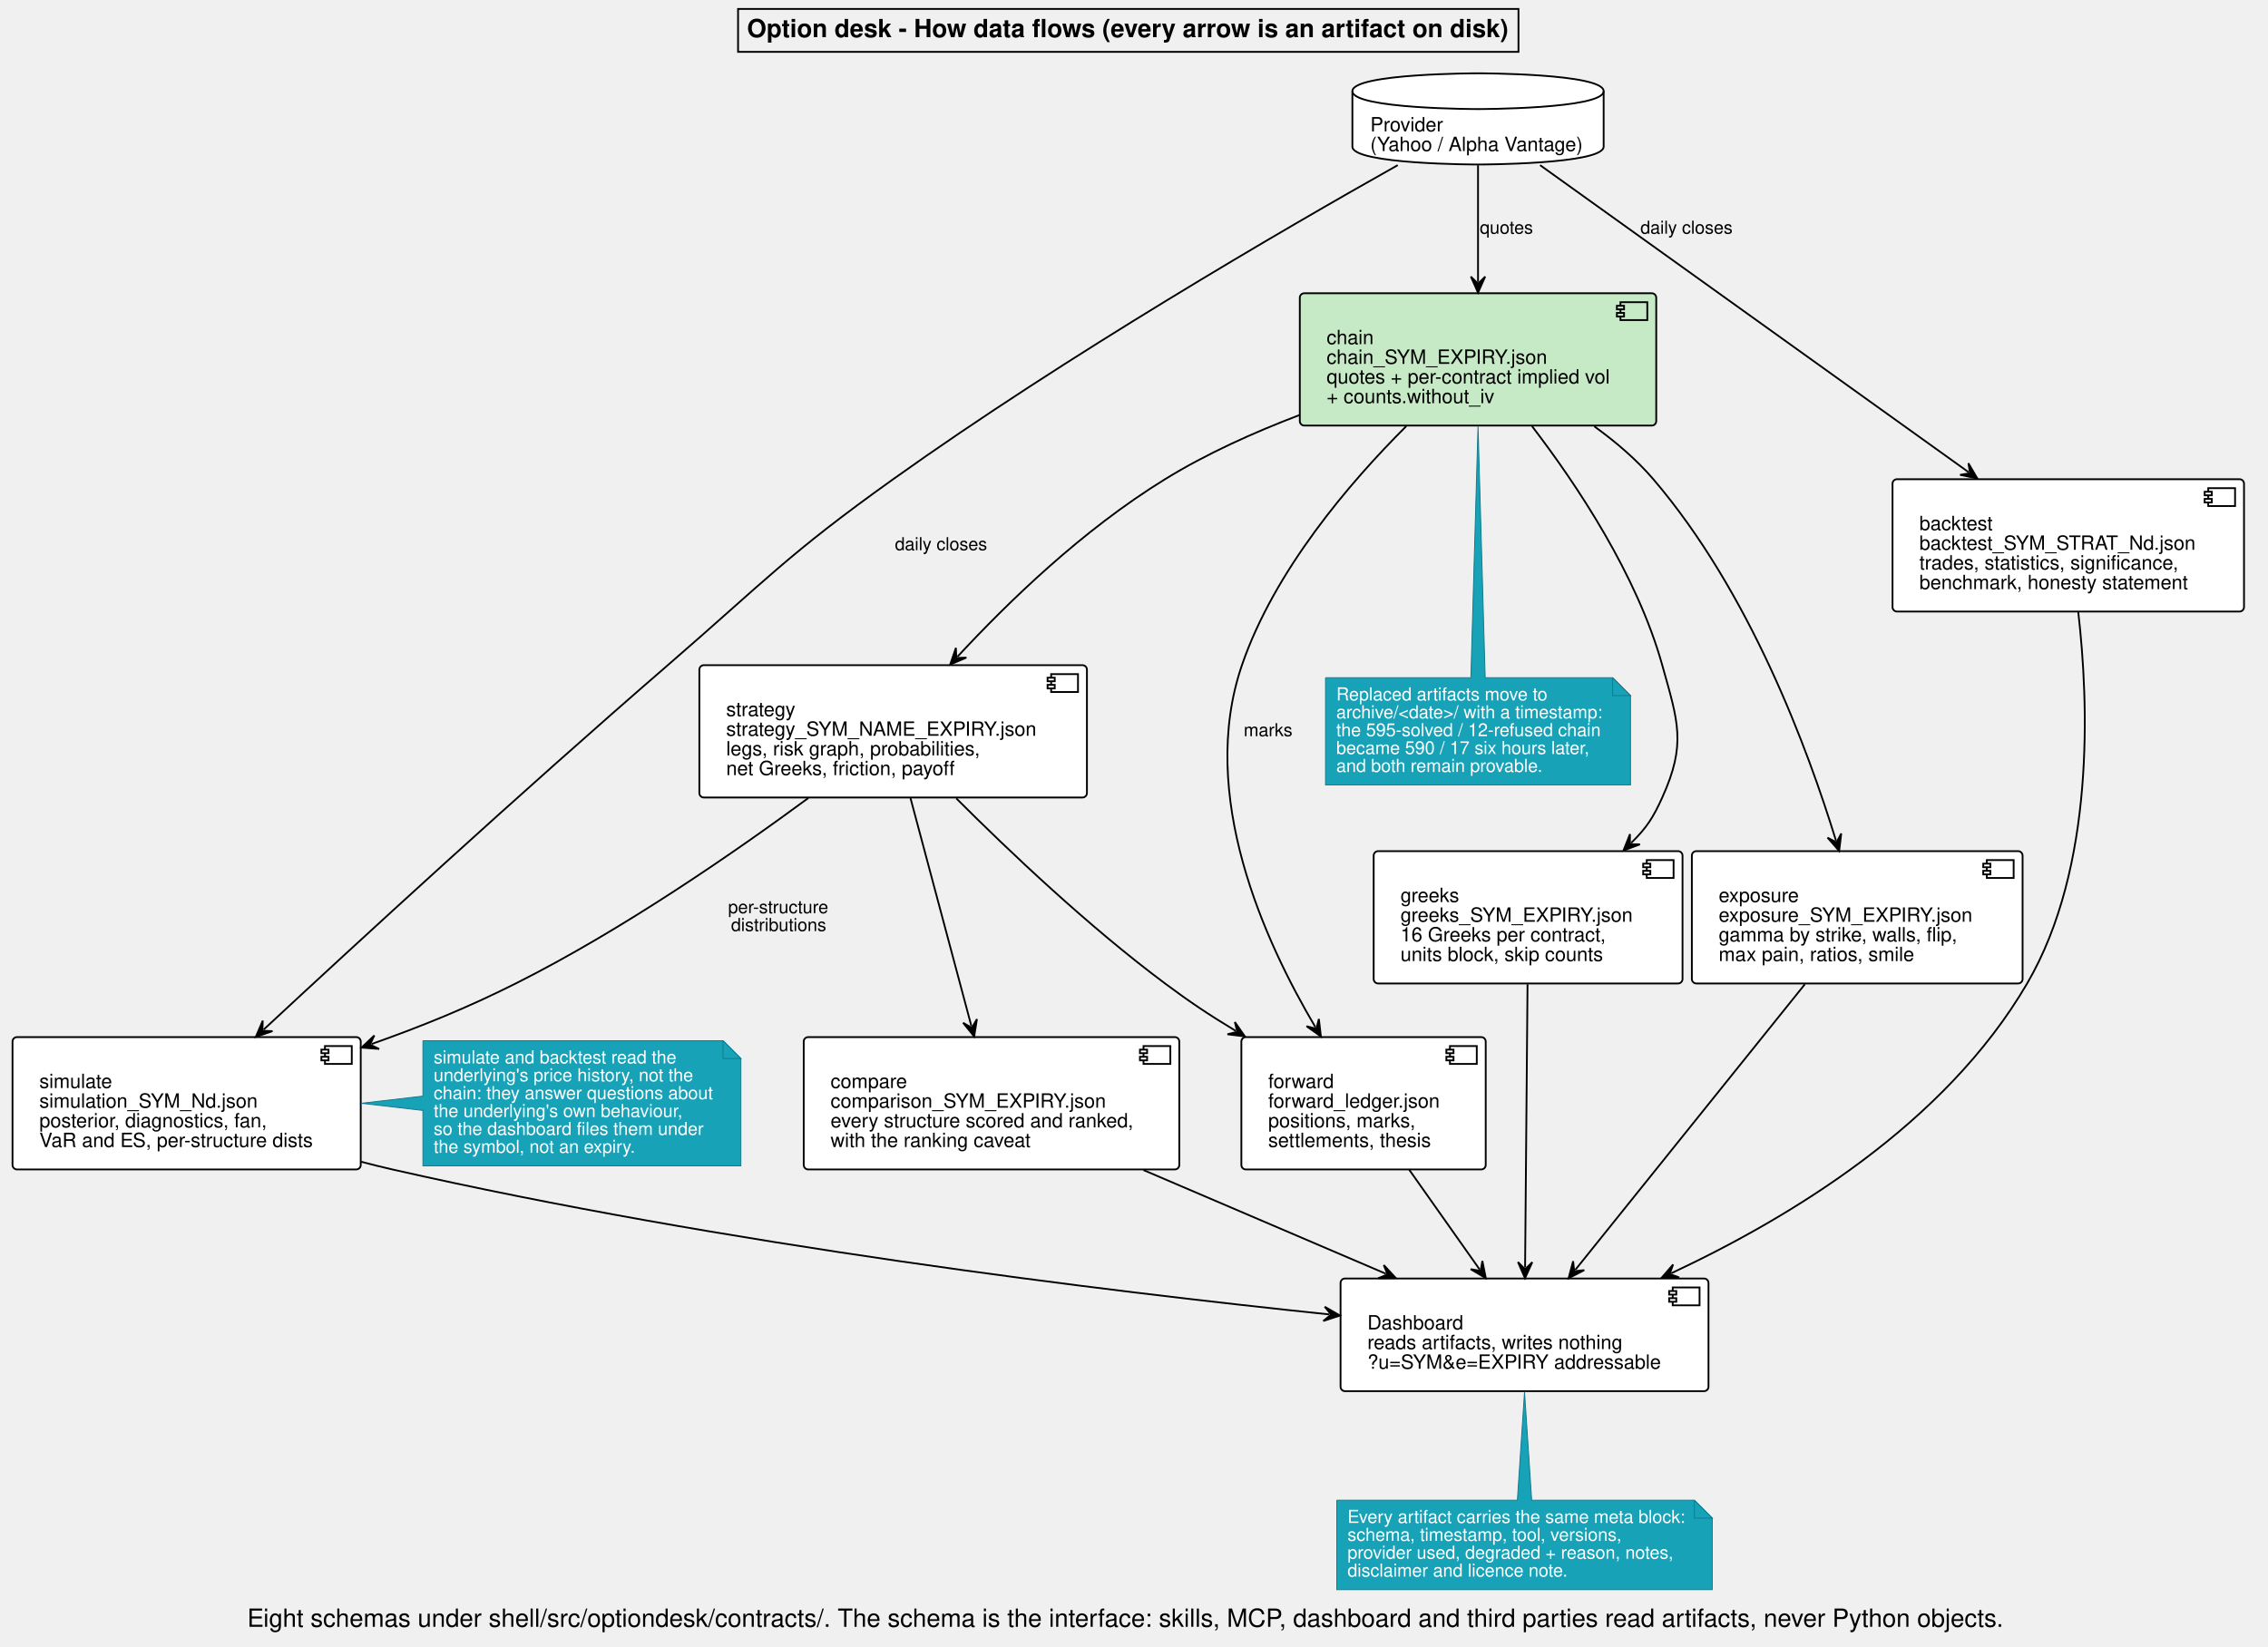
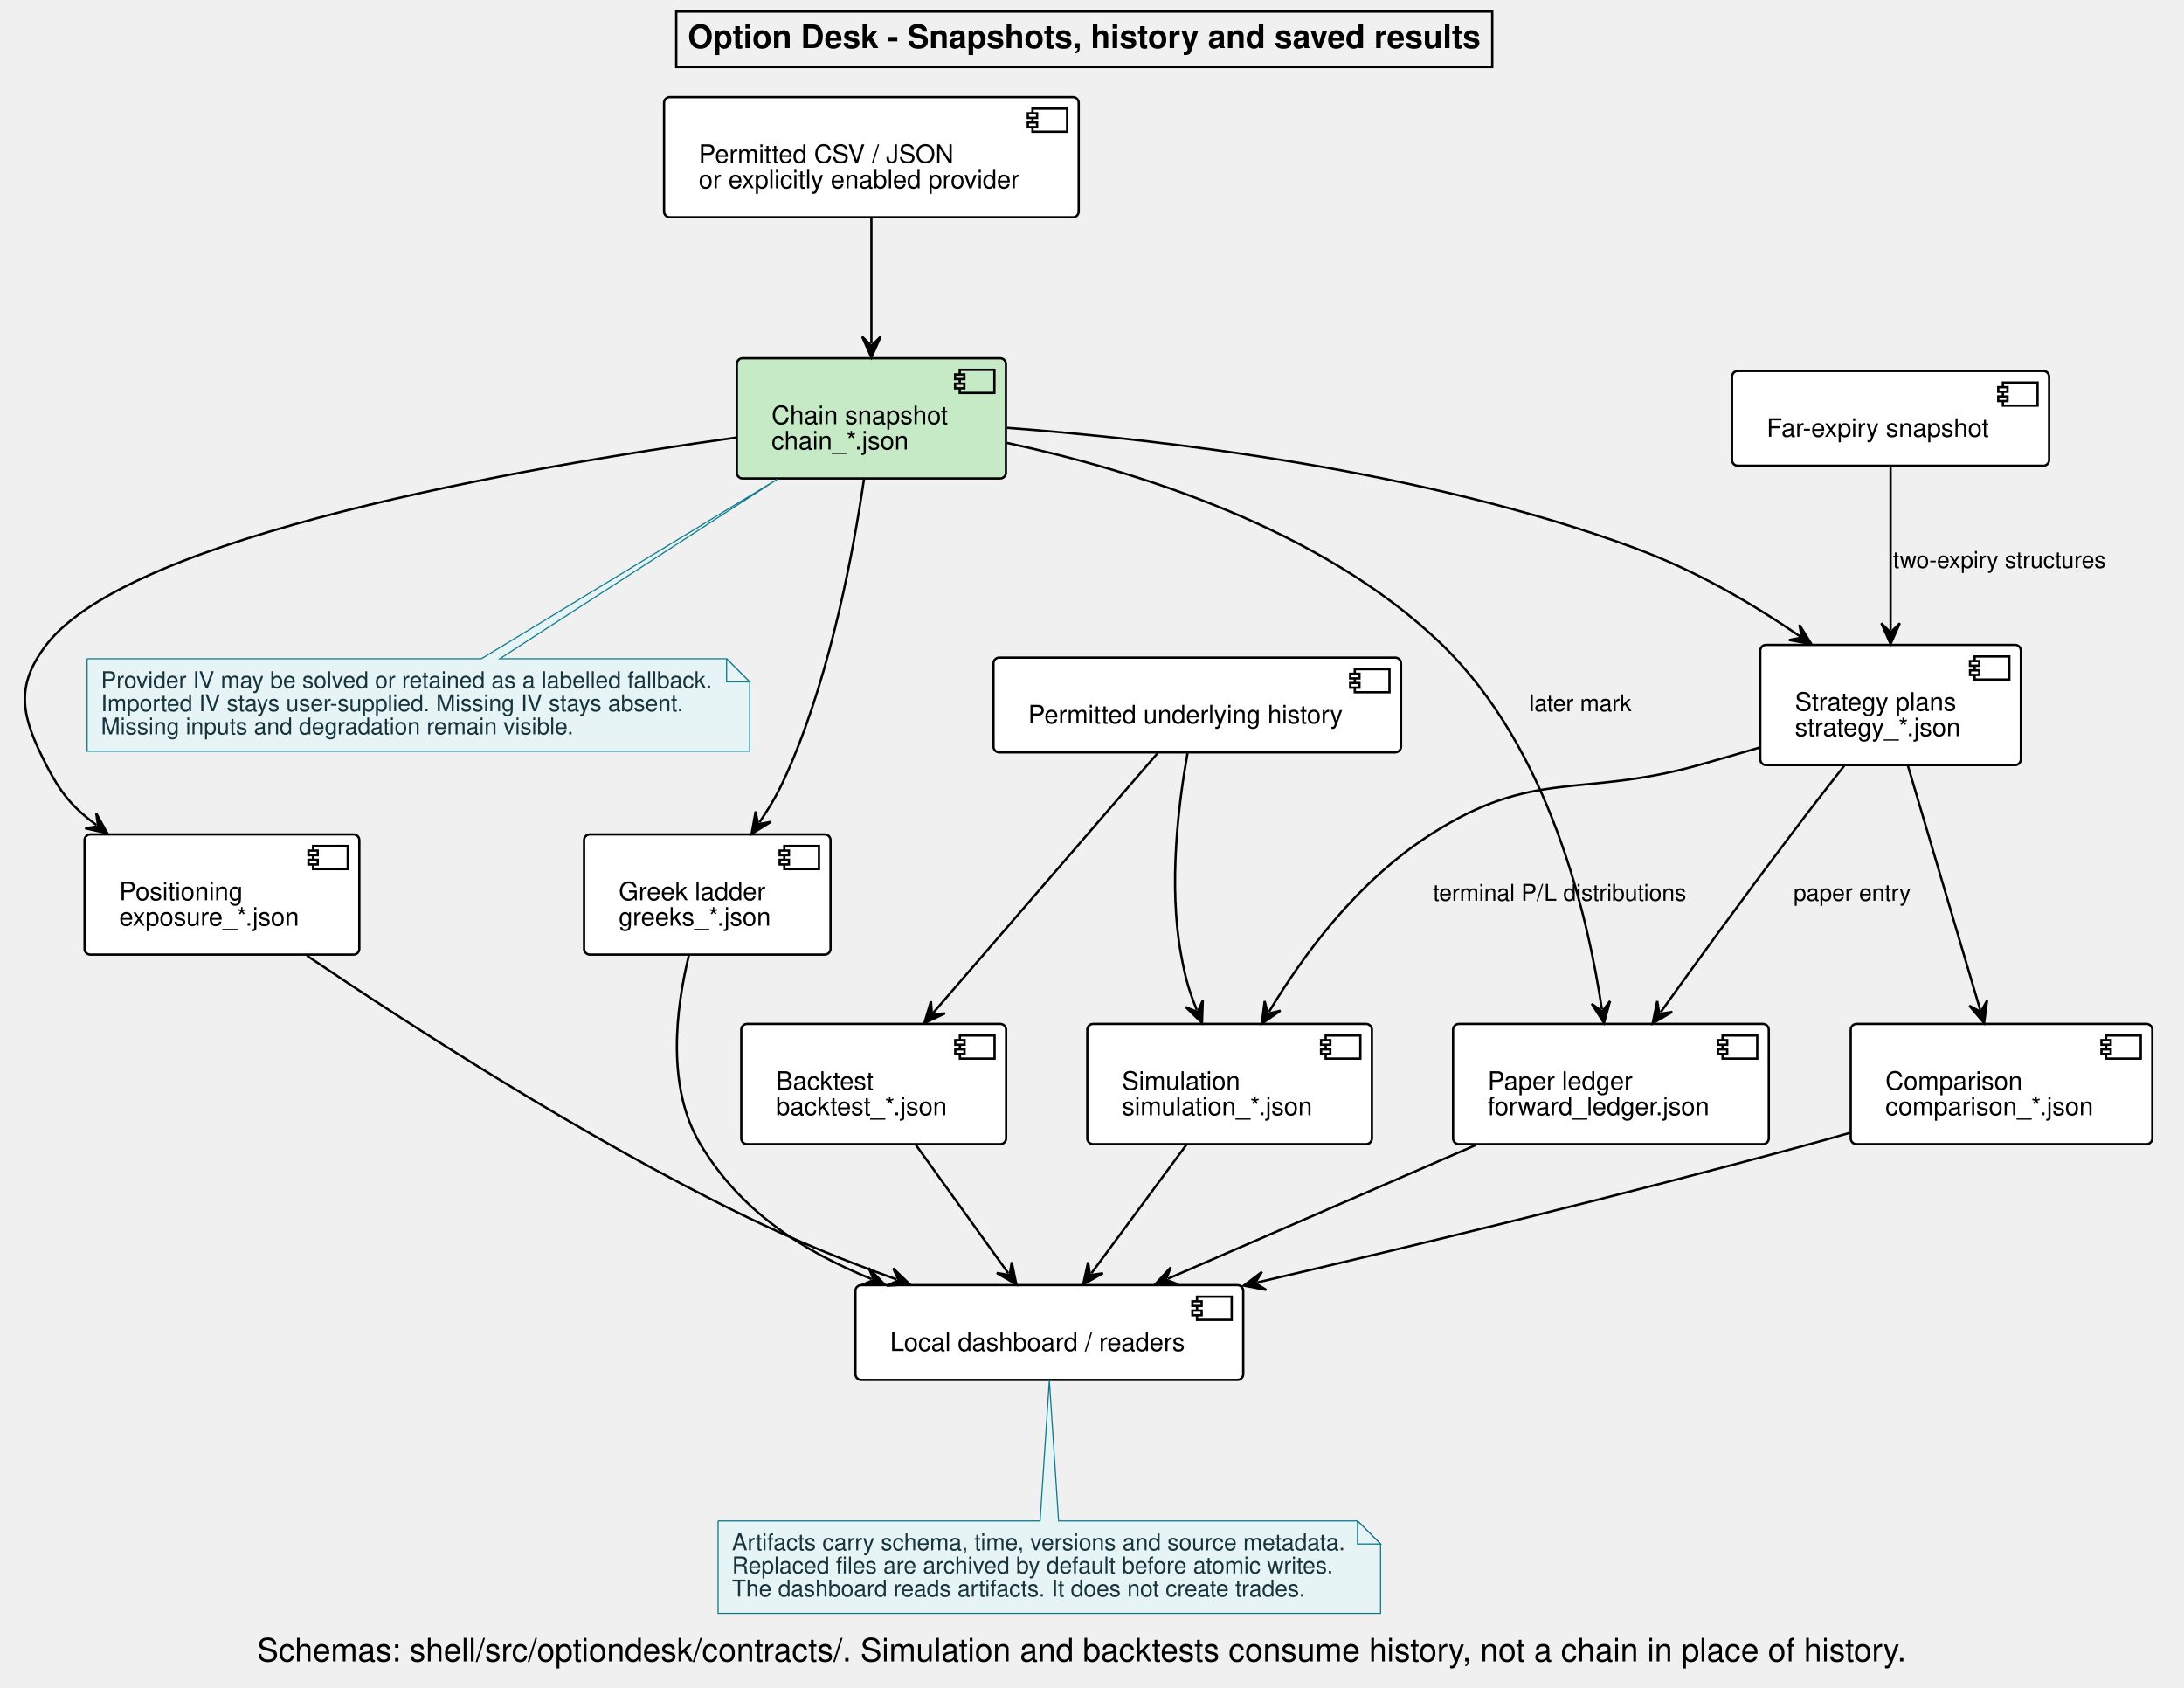
- <svg xmlns="http://www.w3.org/2000/svg" contentStyleType="text/css" data-diagram-type="DESCRIPTION" height="921px" preserveAspectRatio="none" style="width:1268px;height:921px;background:#FFFFFF;" version="1.1" viewBox="0 0 1268 921" width="1268px" zoomAndPan="magnify">
+ <svg xmlns="http://www.w3.org/2000/svg" contentStyleType="text/css" data-diagram-type="DESCRIPTION" height="730px" preserveAspectRatio="none" style="width:945px;height:730px;background:#FFFFFF;" version="1.1" viewBox="0 0 945 730" width="945px" zoomAndPan="magnify">
  <defs />
  <g>
    <g class="title" data-source-line="2">
-       <rect fill="none" height="24" style="stroke:#000000;stroke-width:1;" width="436.316" x="412.636" y="5" />
-       <text fill="#000000" font-family="Helvetica" font-size="14" font-weight="700" lengthAdjust="spacing" textLength="426.316" x="417.636" y="20.78">Option desk - How data flows (every arrow is an artifact on disk)</text>
+       <rect fill="none" height="24" style="stroke:#000000;stroke-width:1;" width="353.082" x="292.6" y="5" />
+       <text fill="#000000" font-family="Helvetica" font-size="14" font-weight="700" lengthAdjust="spacing" textLength="343.082" x="297.6" y="20.78">Option Desk - Snapshots, history and saved results</text>
    </g>
-     <g class="entity" data-qualified-name="provider" data-source-line="4" id="ent0002">
-       <path d="M756.1,51 C756.1,41 826.337,41 826.337,41 C826.337,41 896.574,41 896.574,51 L896.574,82 C896.574,92 826.337,92 826.337,92 C826.337,92 756.1,92 756.1,82 L756.1,51" fill="#FFFFFF" style="stroke:#000000;stroke-width:1;" />
-       <path d="M756.1,51 C756.1,61 826.337,61 826.337,61 C826.337,61 896.574,61 896.574,51" fill="none" style="stroke:#000000;stroke-width:1;" />
-       <text fill="#000000" font-family="Helvetica" font-size="11" lengthAdjust="spacing" textLength="40.96" x="766.1" y="73.47">Provider</text>
-       <text fill="#000000" font-family="Helvetica" font-size="11" lengthAdjust="spacing" textLength="120.474" x="766.1" y="84.47">(Yahoo / Alpha Vantage)</text>
+     <g class="entity" data-qualified-name="input" data-source-line="4" id="ent0002">
+       <rect fill="#FFFFFF" height="52" rx="2.5" ry="2.5" style="stroke:#000000;stroke-width:1;" width="179.407" x="287.33" y="42" />
+       <rect fill="#FFFFFF" height="10" style="stroke:#000000;stroke-width:1;" width="15" x="446.737" y="47" />
+       <rect fill="#FFFFFF" height="2" style="stroke:#000000;stroke-width:1;" width="4" x="444.737" y="49" />
+       <rect fill="#FFFFFF" height="2" style="stroke:#000000;stroke-width:1;" width="4" x="444.737" y="53" />
+       <text fill="#000000" font-family="Helvetica" font-size="11" lengthAdjust="spacing" textLength="111.251" x="302.33" y="70.47">Permitted CSV / JSON</text>
+       <text fill="#000000" font-family="Helvetica" font-size="11" lengthAdjust="spacing" textLength="139.407" x="302.33" y="81.47">or explicitly enabled provider</text>
    </g>
    <g class="entity" data-qualified-name="chain" data-source-line="5" id="ent0003">
-       <rect fill="#C6E9C6" height="74" rx="2.5" ry="2.5" style="stroke:#000000;stroke-width:1;" width="199.274" x="726.7" y="164" />
-       <rect fill="#C6E9C6" height="10" style="stroke:#000000;stroke-width:1;" width="15" x="905.974" y="169" />
-       <rect fill="#C6E9C6" height="2" style="stroke:#000000;stroke-width:1;" width="4" x="903.974" y="171" />
-       <rect fill="#C6E9C6" height="2" style="stroke:#000000;stroke-width:1;" width="4" x="903.974" y="175" />
-       <text fill="#000000" font-family="Helvetica" font-size="11" lengthAdjust="spacing" textLength="26.297" x="741.7" y="192.47">chain</text>
-       <text fill="#000000" font-family="Helvetica" font-size="11" lengthAdjust="spacing" textLength="125.952" x="741.7" y="203.47">chain_SYM_EXPIRY.json</text>
-       <text fill="#000000" font-family="Helvetica" font-size="11" lengthAdjust="spacing" textLength="159.274" x="741.7" y="214.47">quotes + per-contract implied vol</text>
-       <text fill="#000000" font-family="Helvetica" font-size="11" lengthAdjust="spacing" textLength="93.86" x="741.7" y="225.47">+ counts.without_iv</text>
+       <rect fill="#C6E9C6" height="52" rx="2.5" ry="2.5" style="stroke:#000000;stroke-width:1;" width="116.441" x="318.82" y="155" />
+       <rect fill="#C6E9C6" height="10" style="stroke:#000000;stroke-width:1;" width="15" x="415.261" y="160" />
+       <rect fill="#C6E9C6" height="2" style="stroke:#000000;stroke-width:1;" width="4" x="413.261" y="162" />
+       <rect fill="#C6E9C6" height="2" style="stroke:#000000;stroke-width:1;" width="4" x="413.261" y="166" />
+       <text fill="#000000" font-family="Helvetica" font-size="11" lengthAdjust="spacing" textLength="76.441" x="333.82" y="183.47">Chain snapshot</text>
+       <text fill="#000000" font-family="Helvetica" font-size="11" lengthAdjust="spacing" textLength="59.931" x="333.82" y="194.47">chain_*.json</text>
    </g>
-     <g class="entity" data-qualified-name="greeks" data-source-line="6" id="ent0004">
-       <rect fill="#FFFFFF" height="74" rx="2.5" ry="2.5" style="stroke:#000000;stroke-width:1;" width="172.671" x="768" y="476" />
-       <rect fill="#FFFFFF" height="10" style="stroke:#000000;stroke-width:1;" width="15" x="920.671" y="481" />
-       <rect fill="#FFFFFF" height="2" style="stroke:#000000;stroke-width:1;" width="4" x="918.671" y="483" />
-       <rect fill="#FFFFFF" height="2" style="stroke:#000000;stroke-width:1;" width="4" x="918.671" y="487" />
-       <text fill="#000000" font-family="Helvetica" font-size="11" lengthAdjust="spacing" textLength="33.016" x="783" y="504.47">greeks</text>
-       <text fill="#000000" font-family="Helvetica" font-size="11" lengthAdjust="spacing" textLength="132.671" x="783" y="515.47">greeks_SYM_EXPIRY.json</text>
-       <text fill="#000000" font-family="Helvetica" font-size="11" lengthAdjust="spacing" textLength="114.941" x="783" y="526.47">16 Greeks per contract,</text>
-       <text fill="#000000" font-family="Helvetica" font-size="11" lengthAdjust="spacing" textLength="113.11" x="783" y="537.47">units block, skip counts</text>
+     <g class="entity" data-qualified-name="far" data-source-line="6" id="ent0004">
+       <rect fill="#FFFFFF" height="41" rx="2.5" ry="2.5" style="stroke:#000000;stroke-width:1;" width="137.206" x="749.43" y="160.5" />
+       <rect fill="#FFFFFF" height="10" style="stroke:#000000;stroke-width:1;" width="15" x="866.636" y="165.5" />
+       <rect fill="#FFFFFF" height="2" style="stroke:#000000;stroke-width:1;" width="4" x="864.636" y="167.5" />
+       <rect fill="#FFFFFF" height="2" style="stroke:#000000;stroke-width:1;" width="4" x="864.636" y="171.5" />
+       <text fill="#000000" font-family="Helvetica" font-size="11" lengthAdjust="spacing" textLength="97.206" x="764.43" y="188.97">Far-expiry snapshot</text>
    </g>
-     <g class="entity" data-qualified-name="exposure" data-source-line="7" id="ent0005">
-       <rect fill="#FFFFFF" height="74" rx="2.5" ry="2.5" style="stroke:#000000;stroke-width:1;" width="184.907" x="945.89" y="476" />
-       <rect fill="#FFFFFF" height="10" style="stroke:#000000;stroke-width:1;" width="15" x="1110.797" y="481" />
-       <rect fill="#FFFFFF" height="2" style="stroke:#000000;stroke-width:1;" width="4" x="1108.797" y="483" />
-       <rect fill="#FFFFFF" height="2" style="stroke:#000000;stroke-width:1;" width="4" x="1108.797" y="487" />
-       <text fill="#000000" font-family="Helvetica" font-size="11" lengthAdjust="spacing" textLength="45.252" x="960.89" y="504.47">exposure</text>
-       <text fill="#000000" font-family="Helvetica" font-size="11" lengthAdjust="spacing" textLength="144.907" x="960.89" y="515.47">exposure_SYM_EXPIRY.json</text>
-       <text fill="#000000" font-family="Helvetica" font-size="11" lengthAdjust="spacing" textLength="134.481" x="960.89" y="526.47">gamma by strike, walls, flip,</text>
-       <text fill="#000000" font-family="Helvetica" font-size="11" lengthAdjust="spacing" textLength="109.425" x="960.89" y="537.47">max pain, ratios, smile</text>
+     <g class="entity" data-qualified-name="greeks" data-source-line="7" id="ent0005">
+       <rect fill="#FFFFFF" height="52" rx="2.5" ry="2.5" style="stroke:#000000;stroke-width:1;" width="106.65" x="252.71" y="361" />
+       <rect fill="#FFFFFF" height="10" style="stroke:#000000;stroke-width:1;" width="15" x="339.36" y="366" />
+       <rect fill="#FFFFFF" height="2" style="stroke:#000000;stroke-width:1;" width="4" x="337.36" y="368" />
+       <rect fill="#FFFFFF" height="2" style="stroke:#000000;stroke-width:1;" width="4" x="337.36" y="372" />
+       <text fill="#000000" font-family="Helvetica" font-size="11" lengthAdjust="spacing" textLength="63.588" x="267.71" y="389.47">Greek ladder</text>
+       <text fill="#000000" font-family="Helvetica" font-size="11" lengthAdjust="spacing" textLength="66.65" x="267.71" y="400.47">greeks_*.json</text>
    </g>
-     <g class="entity" data-qualified-name="strategy" data-source-line="8" id="ent0006">
-       <rect fill="#FFFFFF" height="74" rx="2.5" ry="2.5" style="stroke:#000000;stroke-width:1;" width="216.682" x="391" y="372" />
-       <rect fill="#FFFFFF" height="10" style="stroke:#000000;stroke-width:1;" width="15" x="587.682" y="377" />
-       <rect fill="#FFFFFF" height="2" style="stroke:#000000;stroke-width:1;" width="4" x="585.682" y="379" />
-       <rect fill="#FFFFFF" height="2" style="stroke:#000000;stroke-width:1;" width="4" x="585.682" y="383" />
-       <text fill="#000000" font-family="Helvetica" font-size="11" lengthAdjust="spacing" textLength="39.128" x="406" y="400.47">strategy</text>
-       <text fill="#000000" font-family="Helvetica" font-size="11" lengthAdjust="spacing" textLength="176.682" x="406" y="411.47">strategy_SYM_NAME_EXPIRY.json</text>
-       <text fill="#000000" font-family="Helvetica" font-size="11" lengthAdjust="spacing" textLength="142.458" x="406" y="422.47">legs, risk graph, probabilities,</text>
-       <text fill="#000000" font-family="Helvetica" font-size="11" lengthAdjust="spacing" textLength="128.391" x="406" y="433.47">net Greeks, friction, payoff</text>
+     <g class="entity" data-qualified-name="exposure" data-source-line="8" id="ent0006">
+       <rect fill="#FFFFFF" height="52" rx="2.5" ry="2.5" style="stroke:#000000;stroke-width:1;" width="118.885" x="36.59" y="361" />
+       <rect fill="#FFFFFF" height="10" style="stroke:#000000;stroke-width:1;" width="15" x="135.475" y="366" />
+       <rect fill="#FFFFFF" height="2" style="stroke:#000000;stroke-width:1;" width="4" x="133.475" y="368" />
+       <rect fill="#FFFFFF" height="2" style="stroke:#000000;stroke-width:1;" width="4" x="133.475" y="372" />
+       <text fill="#000000" font-family="Helvetica" font-size="11" lengthAdjust="spacing" textLength="53.813" x="51.59" y="389.47">Positioning</text>
+       <text fill="#000000" font-family="Helvetica" font-size="11" lengthAdjust="spacing" textLength="78.885" x="51.59" y="400.47">exposure_*.json</text>
    </g>
-     <g class="entity" data-qualified-name="compare" data-source-line="9" id="ent0007">
-       <rect fill="#FFFFFF" height="74" rx="2.5" ry="2.5" style="stroke:#000000;stroke-width:1;" width="209.974" x="449.35" y="580" />
-       <rect fill="#FFFFFF" height="10" style="stroke:#000000;stroke-width:1;" width="15" x="639.324" y="585" />
-       <rect fill="#FFFFFF" height="2" style="stroke:#000000;stroke-width:1;" width="4" x="637.324" y="587" />
-       <rect fill="#FFFFFF" height="2" style="stroke:#000000;stroke-width:1;" width="4" x="637.324" y="591" />
-       <text fill="#000000" font-family="Helvetica" font-size="11" lengthAdjust="spacing" textLength="42.797" x="464.35" y="608.47">compare</text>
-       <text fill="#000000" font-family="Helvetica" font-size="11" lengthAdjust="spacing" textLength="156.514" x="464.35" y="619.47">comparison_SYM_EXPIRY.json</text>
-       <text fill="#000000" font-family="Helvetica" font-size="11" lengthAdjust="spacing" textLength="169.974" x="464.35" y="630.47">every structure scored and ranked,</text>
-       <text fill="#000000" font-family="Helvetica" font-size="11" lengthAdjust="spacing" textLength="112.508" x="464.35" y="641.47">with the ranking caveat</text>
+     <g class="entity" data-qualified-name="plan" data-source-line="9" id="ent0007">
+       <rect fill="#FFFFFF" height="52" rx="2.5" ry="2.5" style="stroke:#000000;stroke-width:1;" width="112.762" x="761.65" y="279" />
+       <rect fill="#FFFFFF" height="10" style="stroke:#000000;stroke-width:1;" width="15" x="854.412" y="284" />
+       <rect fill="#FFFFFF" height="2" style="stroke:#000000;stroke-width:1;" width="4" x="852.412" y="286" />
+       <rect fill="#FFFFFF" height="2" style="stroke:#000000;stroke-width:1;" width="4" x="852.412" y="290" />
+       <text fill="#000000" font-family="Helvetica" font-size="11" lengthAdjust="spacing" textLength="70.318" x="776.65" y="307.47">Strategy plans</text>
+       <text fill="#000000" font-family="Helvetica" font-size="11" lengthAdjust="spacing" textLength="72.762" x="776.65" y="318.47">strategy_*.json</text>
    </g>
-     <g class="entity" data-qualified-name="sim" data-source-line="10" id="ent0008">
-       <rect fill="#FFFFFF" height="74" rx="2.5" ry="2.5" style="stroke:#000000;stroke-width:1;" width="194.677" x="7" y="580" />
-       <rect fill="#FFFFFF" height="10" style="stroke:#000000;stroke-width:1;" width="15" x="181.677" y="585" />
-       <rect fill="#FFFFFF" height="2" style="stroke:#000000;stroke-width:1;" width="4" x="179.677" y="587" />
-       <rect fill="#FFFFFF" height="2" style="stroke:#000000;stroke-width:1;" width="4" x="179.677" y="591" />
-       <text fill="#000000" font-family="Helvetica" font-size="11" lengthAdjust="spacing" textLength="40.96" x="22" y="608.47">simulate</text>
-       <text fill="#000000" font-family="Helvetica" font-size="11" lengthAdjust="spacing" textLength="122.891" x="22" y="619.47">simulation_SYM_Nd.json</text>
-       <text fill="#000000" font-family="Helvetica" font-size="11" lengthAdjust="spacing" textLength="128.401" x="22" y="630.47">posterior, diagnostics, fan,</text>
-       <text fill="#000000" font-family="Helvetica" font-size="11" lengthAdjust="spacing" textLength="154.677" x="22" y="641.47">VaR and ES, per-structure dists</text>
+     <g class="entity" data-qualified-name="compare" data-source-line="10" id="ent0008">
+       <rect fill="#FFFFFF" height="52" rx="2.5" ry="2.5" style="stroke:#000000;stroke-width:1;" width="130.492" x="800.79" y="443" />
+       <rect fill="#FFFFFF" height="10" style="stroke:#000000;stroke-width:1;" width="15" x="911.282" y="448" />
+       <rect fill="#FFFFFF" height="2" style="stroke:#000000;stroke-width:1;" width="4" x="909.282" y="450" />
+       <rect fill="#FFFFFF" height="2" style="stroke:#000000;stroke-width:1;" width="4" x="909.282" y="454" />
+       <text fill="#000000" font-family="Helvetica" font-size="11" lengthAdjust="spacing" textLength="59.302" x="815.79" y="471.47">Comparison</text>
+       <text fill="#000000" font-family="Helvetica" font-size="11" lengthAdjust="spacing" textLength="90.492" x="815.79" y="482.47">comparison_*.json</text>
    </g>
-     <g class="entity" data-qualified-name="bt" data-source-line="11" id="ent0009">
-       <rect fill="#FFFFFF" height="74" rx="2.5" ry="2.5" style="stroke:#000000;stroke-width:1;" width="196.508" x="1058.08" y="268" />
-       <rect fill="#FFFFFF" height="10" style="stroke:#000000;stroke-width:1;" width="15" x="1234.588" y="273" />
-       <rect fill="#FFFFFF" height="2" style="stroke:#000000;stroke-width:1;" width="4" x="1232.588" y="275" />
-       <rect fill="#FFFFFF" height="2" style="stroke:#000000;stroke-width:1;" width="4" x="1232.588" y="279" />
-       <text fill="#000000" font-family="Helvetica" font-size="11" lengthAdjust="spacing" textLength="40.965" x="1073.08" y="296.47">backtest</text>
-       <text fill="#000000" font-family="Helvetica" font-size="11" lengthAdjust="spacing" textLength="156.508" x="1073.08" y="307.47">backtest_SYM_STRAT_Nd.json</text>
-       <text fill="#000000" font-family="Helvetica" font-size="11" lengthAdjust="spacing" textLength="145.503" x="1073.08" y="318.47">trades, statistics, significance,</text>
-       <text fill="#000000" font-family="Helvetica" font-size="11" lengthAdjust="spacing" textLength="150.412" x="1073.08" y="329.47">benchmark, honesty statement</text>
+     <g class="entity" data-qualified-name="history" data-source-line="11" id="ent0009">
+       <rect fill="#FFFFFF" height="41" rx="2.5" ry="2.5" style="stroke:#000000;stroke-width:1;" width="176.34" x="429.87" y="284.5" />
+       <rect fill="#FFFFFF" height="10" style="stroke:#000000;stroke-width:1;" width="15" x="586.21" y="289.5" />
+       <rect fill="#FFFFFF" height="2" style="stroke:#000000;stroke-width:1;" width="4" x="584.21" y="291.5" />
+       <rect fill="#FFFFFF" height="2" style="stroke:#000000;stroke-width:1;" width="4" x="584.21" y="295.5" />
+       <text fill="#000000" font-family="Helvetica" font-size="11" lengthAdjust="spacing" textLength="136.34" x="444.87" y="312.97">Permitted underlying history</text>
    </g>
-     <g class="entity" data-qualified-name="forward" data-source-line="12" id="ent0010">
-       <rect fill="#FFFFFF" height="74" rx="2.5" ry="2.5" style="stroke:#000000;stroke-width:1;" width="136.61" x="694.03" y="580" />
-       <rect fill="#FFFFFF" height="10" style="stroke:#000000;stroke-width:1;" width="15" x="810.64" y="585" />
-       <rect fill="#FFFFFF" height="2" style="stroke:#000000;stroke-width:1;" width="4" x="808.64" y="587" />
-       <rect fill="#FFFFFF" height="2" style="stroke:#000000;stroke-width:1;" width="4" x="808.64" y="591" />
-       <text fill="#000000" font-family="Helvetica" font-size="11" lengthAdjust="spacing" textLength="36.679" x="709.03" y="608.47">forward</text>
-       <text fill="#000000" font-family="Helvetica" font-size="11" lengthAdjust="spacing" textLength="96.61" x="709.03" y="619.47">forward_ledger.json</text>
-       <text fill="#000000" font-family="Helvetica" font-size="11" lengthAdjust="spacing" textLength="82.527" x="709.03" y="630.47">positions, marks,</text>
-       <text fill="#000000" font-family="Helvetica" font-size="11" lengthAdjust="spacing" textLength="91.094" x="709.03" y="641.47">settlements, thesis</text>
+     <g class="entity" data-qualified-name="sim" data-source-line="12" id="ent0010">
+       <rect fill="#FFFFFF" height="52" rx="2.5" ry="2.5" style="stroke:#000000;stroke-width:1;" width="123.155" x="470.46" y="443" />
+       <rect fill="#FFFFFF" height="10" style="stroke:#000000;stroke-width:1;" width="15" x="573.615" y="448" />
+       <rect fill="#FFFFFF" height="2" style="stroke:#000000;stroke-width:1;" width="4" x="571.615" y="450" />
+       <rect fill="#FFFFFF" height="2" style="stroke:#000000;stroke-width:1;" width="4" x="571.615" y="454" />
+       <text fill="#000000" font-family="Helvetica" font-size="11" lengthAdjust="spacing" textLength="51.358" x="485.46" y="471.47">Simulation</text>
+       <text fill="#000000" font-family="Helvetica" font-size="11" lengthAdjust="spacing" textLength="83.155" x="485.46" y="482.47">simulation_*.json</text>
    </g>
-     <g class="entity" data-qualified-name="dash" data-source-line="13" id="ent0011">
-       <rect fill="#FFFFFF" height="63" rx="2.5" ry="2.5" style="stroke:#000000;stroke-width:1;" width="205.709" x="749.48" y="715" />
-       <rect fill="#FFFFFF" height="10" style="stroke:#000000;stroke-width:1;" width="15" x="935.189" y="720" />
-       <rect fill="#FFFFFF" height="2" style="stroke:#000000;stroke-width:1;" width="4" x="933.189" y="722" />
-       <rect fill="#FFFFFF" height="2" style="stroke:#000000;stroke-width:1;" width="4" x="933.189" y="726" />
-       <text fill="#000000" font-family="Helvetica" font-size="11" lengthAdjust="spacing" textLength="53.813" x="764.48" y="743.47">Dashboard</text>
-       <text fill="#000000" font-family="Helvetica" font-size="11" lengthAdjust="spacing" textLength="143.065" x="764.48" y="754.47">reads artifacts, writes nothing</text>
-       <text fill="#000000" font-family="Helvetica" font-size="11" lengthAdjust="spacing" textLength="165.709" x="764.48" y="765.47">?u=SYM&amp;e=EXPIRY addressable</text>
+     <g class="entity" data-qualified-name="bt" data-source-line="13" id="ent0011">
+       <rect fill="#FFFFFF" height="52" rx="2.5" ry="2.5" style="stroke:#000000;stroke-width:1;" width="114.599" x="320.74" y="443" />
+       <rect fill="#FFFFFF" height="10" style="stroke:#000000;stroke-width:1;" width="15" x="415.339" y="448" />
+       <rect fill="#FFFFFF" height="2" style="stroke:#000000;stroke-width:1;" width="4" x="413.339" y="450" />
+       <rect fill="#FFFFFF" height="2" style="stroke:#000000;stroke-width:1;" width="4" x="413.339" y="454" />
+       <text fill="#000000" font-family="Helvetica" font-size="11" lengthAdjust="spacing" textLength="42.185" x="335.74" y="471.47">Backtest</text>
+       <text fill="#000000" font-family="Helvetica" font-size="11" lengthAdjust="spacing" textLength="74.599" x="335.74" y="482.47">backtest_*.json</text>
    </g>
-     <g class="entity" data-qualified-name="GMN28" data-source-line="33" id="ent0029">
-       <path d="M741.08,379 L741.08,439 A0,0 0 0 0 741.08,439 L911.597,439 A0,0 0 0 0 911.597,439 L911.597,389 L901.597,379 L830.34,379 L826.34,238.35 L822.34,379 L741.08,379 A0,0 0 0 0 741.08,379" fill="#17A2B8" style="stroke:#117A8B;stroke-width:0.5;" />
-       <path d="M901.597,379 L901.597,389 L911.597,389 L901.597,379" fill="#17A2B8" style="stroke:#117A8B;stroke-width:0.5;" />
-       <text fill="#FFFFFF" font-family="Helvetica" font-size="10" lengthAdjust="spacing" textLength="118.389" x="747.08" y="391.7">Replaced artifacts move to</text>
-       <text fill="#FFFFFF" font-family="Helvetica" font-size="10" lengthAdjust="spacing" textLength="149.517" x="747.08" y="401.7">archive/&lt;date&gt;/ with a timestamp:</text>
-       <text fill="#FFFFFF" font-family="Helvetica" font-size="10" lengthAdjust="spacing" textLength="148.428" x="747.08" y="411.7">the 595-solved / 12-refused chain</text>
-       <text fill="#FFFFFF" font-family="Helvetica" font-size="10" lengthAdjust="spacing" textLength="142.3" x="747.08" y="421.7">became 590 / 17 six hours later,</text>
-       <text fill="#FFFFFF" font-family="Helvetica" font-size="10" lengthAdjust="spacing" textLength="116.186" x="747.08" y="431.7">and both remain provable.</text>
+     <g class="entity" data-qualified-name="forward" data-source-line="14" id="ent0012">
+       <rect fill="#FFFFFF" height="52" rx="2.5" ry="2.5" style="stroke:#000000;stroke-width:1;" width="136.61" x="628.73" y="443" />
+       <rect fill="#FFFFFF" height="10" style="stroke:#000000;stroke-width:1;" width="15" x="745.34" y="448" />
+       <rect fill="#FFFFFF" height="2" style="stroke:#000000;stroke-width:1;" width="4" x="743.34" y="450" />
+       <rect fill="#FFFFFF" height="2" style="stroke:#000000;stroke-width:1;" width="4" x="743.34" y="454" />
+       <text fill="#000000" font-family="Helvetica" font-size="11" lengthAdjust="spacing" textLength="62.987" x="643.73" y="471.47">Paper ledger</text>
+       <text fill="#000000" font-family="Helvetica" font-size="11" lengthAdjust="spacing" textLength="96.61" x="643.73" y="482.47">forward_ledger.json</text>
    </g>
-     <g class="entity" data-qualified-name="GMN31" data-source-line="41" id="ent0032">
-       <path d="M236.45,582 L236.45,613 L201.89,617 L236.45,621 L236.45,652 A0,0 0 0 0 236.45,652 L414.218,652 A0,0 0 0 0 414.218,652 L414.218,592 L404.218,582 L236.45,582 A0,0 0 0 0 236.45,582" fill="#17A2B8" style="stroke:#117A8B;stroke-width:0.5;" />
-       <path d="M404.218,582 L404.218,592 L414.218,592 L404.218,582" fill="#17A2B8" style="stroke:#117A8B;stroke-width:0.5;" />
-       <text fill="#FFFFFF" font-family="Helvetica" font-size="10" lengthAdjust="spacing" textLength="136.191" x="242.45" y="594.7">simulate and backtest read the</text>
-       <text fill="#FFFFFF" font-family="Helvetica" font-size="10" lengthAdjust="spacing" textLength="145.874" x="242.45" y="604.7">underlying's price history, not the</text>
-       <text fill="#FFFFFF" font-family="Helvetica" font-size="10" lengthAdjust="spacing" textLength="156.768" x="242.45" y="614.7">chain: they answer questions about</text>
-       <text fill="#FFFFFF" font-family="Helvetica" font-size="10" lengthAdjust="spacing" textLength="140.332" x="242.45" y="624.7">the underlying's own behaviour,</text>
-       <text fill="#FFFFFF" font-family="Helvetica" font-size="10" lengthAdjust="spacing" textLength="151.206" x="242.45" y="634.7">so the dashboard files them under</text>
-       <text fill="#FFFFFF" font-family="Helvetica" font-size="10" lengthAdjust="spacing" textLength="113.945" x="242.45" y="644.7">the symbol, not an expiry.</text>
+     <g class="entity" data-qualified-name="dash" data-source-line="15" id="ent0013">
+       <rect fill="#FFFFFF" height="41" rx="2.5" ry="2.5" style="stroke:#000000;stroke-width:1;" width="167.805" x="370.13" y="556" />
+       <rect fill="#FFFFFF" height="10" style="stroke:#000000;stroke-width:1;" width="15" x="517.935" y="561" />
+       <rect fill="#FFFFFF" height="2" style="stroke:#000000;stroke-width:1;" width="4" x="515.935" y="563" />
+       <rect fill="#FFFFFF" height="2" style="stroke:#000000;stroke-width:1;" width="4" x="515.935" y="567" />
+       <text fill="#000000" font-family="Helvetica" font-size="11" lengthAdjust="spacing" textLength="127.805" x="385.13" y="584.47">Local dashboard / readers</text>
    </g>
-     <g class="entity" data-qualified-name="GMN34" data-source-line="50" id="ent0035">
-       <path d="M747.36,839 L747.36,889 A0,0 0 0 0 747.36,889 L957.315,889 A0,0 0 0 0 957.315,889 L957.315,849 L947.315,839 L856.34,839 L852.34,778.45 L848.34,839 L747.36,839 A0,0 0 0 0 747.36,839" fill="#17A2B8" style="stroke:#117A8B;stroke-width:0.5;" />
-       <path d="M947.315,839 L947.315,849 L957.315,849 L947.315,839" fill="#17A2B8" style="stroke:#117A8B;stroke-width:0.5;" />
-       <text fill="#FFFFFF" font-family="Helvetica" font-size="10" lengthAdjust="spacing" textLength="188.955" x="753.36" y="851.7">Every artifact carries the same meta block:</text>
-       <text fill="#FFFFFF" font-family="Helvetica" font-size="10" lengthAdjust="spacing" textLength="153.945" x="753.36" y="861.7">schema, timestamp, tool, versions,</text>
-       <text fill="#FFFFFF" font-family="Helvetica" font-size="10" lengthAdjust="spacing" textLength="183.179" x="753.36" y="871.7">provider used, degraded + reason, notes,</text>
-       <text fill="#FFFFFF" font-family="Helvetica" font-size="10" lengthAdjust="spacing" textLength="123.398" x="753.36" y="881.7">disclaimer and licence note.</text>
+     <g class="entity" data-qualified-name="GMN31" data-source-line="34" id="ent0032">
+       <path d="M37.69,285 L37.69,325 A0,0 0 0 0 37.69,325 L324.388,325 A0,0 0 0 0 324.388,325 L324.388,295 L314.388,285 L216.26,285 L336.42,207.28 L208.26,285 L37.69,285 A0,0 0 0 0 37.69,285" fill="#E6F4F5" style="stroke:#117A8B;stroke-width:0.5;" />
+       <path d="M314.388,285 L314.388,295 L324.388,295 L314.388,285" fill="#E6F4F5" style="stroke:#117A8B;stroke-width:0.5;" />
+       <text fill="#17343D" font-family="Helvetica" font-size="10" lengthAdjust="spacing" textLength="265.698" x="43.69" y="297.7">Provider IV may be solved or retained as a labelled fallback.</text>
+       <text fill="#17343D" font-family="Helvetica" font-size="10" lengthAdjust="spacing" textLength="253.999" x="43.69" y="307.7">Imported IV stays user-supplied. Missing IV stays absent.</text>
+       <text fill="#17343D" font-family="Helvetica" font-size="10" lengthAdjust="spacing" textLength="205.112" x="43.69" y="317.7">Missing inputs and degradation remain visible.</text>
    </g>
-     <g class="link" data-entity-1="ent0002" data-entity-2="ent0003" data-link-type="dependency" data-source-line="15" id="lnk12">
-       <path d="M826.34,92.42 C826.34,112.51 826.34,135.05 826.34,157.68" fill="none" id="provider-to-chain" style="stroke:#000000;stroke-width:1;" />
-       <polygon fill="#000000" points="826.34,163.68,830.34,154.68,826.34,158.68,822.34,154.68,826.34,163.68" style="stroke:#000000;stroke-width:1;" />
-       <text fill="#000000" font-family="Helvetica" font-size="10" lengthAdjust="spacing" textLength="30.024" x="827.34" y="130.7">quotes</text>
+     <g class="entity" data-qualified-name="GMN34" data-source-line="39" id="ent0035">
+       <path d="M310.71,658 L310.71,698 A0,0 0 0 0 310.71,698 L597.369,698 A0,0 0 0 0 597.369,698 L597.369,668 L587.369,658 L458.04,658 L454.04,597.16 L450.04,658 L310.71,658 A0,0 0 0 0 310.71,658" fill="#E6F4F5" style="stroke:#117A8B;stroke-width:0.5;" />
+       <path d="M587.369,658 L587.369,668 L597.369,668 L587.369,658" fill="#E6F4F5" style="stroke:#117A8B;stroke-width:0.5;" />
+       <text fill="#17343D" font-family="Helvetica" font-size="10" lengthAdjust="spacing" textLength="265.659" x="316.71" y="670.7">Artifacts carry schema, time, versions and source metadata.</text>
+       <text fill="#17343D" font-family="Helvetica" font-size="10" lengthAdjust="spacing" textLength="261.797" x="316.71" y="680.7">Replaced files are archived by default before atomic writes.</text>
+       <text fill="#17343D" font-family="Helvetica" font-size="10" lengthAdjust="spacing" textLength="249.028" x="316.71" y="690.7">The dashboard reads artifacts. It does not create trades.</text>
    </g>
-     <g class="link" data-entity-1="ent0002" data-entity-2="ent0008" data-link-type="dependency" data-source-line="16" id="lnk13">
-       <path d="M781.45,92.36 C717.23,128.5 596.22,198.83 499.34,268 C440.24,310.19 428.24,324.48 373.34,372 C289.9,444.2 199.235,527.625 147.425,575.775" fill="none" id="provider-to-sim" style="stroke:#000000;stroke-width:1;" />
-       <polygon fill="#000000" points="143.03,579.86,152.346,576.663,146.692,576.456,146.899,570.803,143.03,579.86" style="stroke:#000000;stroke-width:1;" />
-       <text fill="#000000" font-family="Helvetica" font-size="10" lengthAdjust="spacing" textLength="51.69" x="500.34" y="307.7">daily closes</text>
+     <g class="link" data-entity-1="ent0002" data-entity-2="ent0003" data-link-type="dependency" data-source-line="16" id="lnk14">
+       <path d="M377.04,94.47 C377.04,112.52 377.04,130.63 377.04,148.65" fill="none" id="input-to-chain" style="stroke:#000000;stroke-width:1;" />
+       <polygon fill="#000000" points="377.04,154.65,381.04,145.65,377.04,149.65,373.04,145.65,377.04,154.65" style="stroke:#000000;stroke-width:1;" />
    </g>
-     <g class="link" data-entity-1="ent0002" data-entity-2="ent0009" data-link-type="dependency" data-source-line="17" id="lnk14">
-       <path d="M861.03,92.36 C919.45,134.23 1032.803,215.465 1100.613,264.065" fill="none" id="provider-to-bt" style="stroke:#000000;stroke-width:1;" />
-       <polygon fill="#000000" points="1105.49,267.56,1100.505,259.066,1101.426,264.647,1095.845,265.568,1105.49,267.56" style="stroke:#000000;stroke-width:1;" />
-       <text fill="#000000" font-family="Helvetica" font-size="10" lengthAdjust="spacing" textLength="51.69" x="917.11" y="130.7">daily closes</text>
+     <g class="link" data-entity-1="ent0003" data-entity-2="ent0005" data-link-type="dependency" data-source-line="17" id="lnk15">
+       <path d="M373.83,207.36 C369.38,237.71 359.79,289.61 342.04,331 C337.63,341.28 334.688,346.784 328.577,355.794" fill="none" id="chain-to-greeks" style="stroke:#000000;stroke-width:1;" />
+       <polygon fill="#000000" points="325.21,360.76,333.572,355.556,328.016,356.622,326.951,351.066,325.21,360.76" style="stroke:#000000;stroke-width:1;" />
    </g>
-     <g class="link" data-entity-1="ent0003" data-entity-2="ent0004" data-link-type="dependency" data-source-line="18" id="lnk15">
-       <path d="M856.54,238.36 C881.56,271.02 915.23,321.48 929.34,372 C938.19,403.68 942.89,416.03 929.34,446 C924.34,457.06 920.746,462.811 911.946,471.431" fill="none" id="chain-to-greeks" style="stroke:#000000;stroke-width:1;" />
-       <polygon fill="#000000" points="907.66,475.63,916.888,472.19,911.232,472.131,911.29,466.475,907.66,475.63" style="stroke:#000000;stroke-width:1;" />
+     <g class="link" data-entity-1="ent0003" data-entity-2="ent0006" data-link-type="dependency" data-source-line="18" id="lnk16">
+       <path d="M318.59,189.3 C226.95,202.08 56.17,231.74 20.04,279 C6,297.36 9.52,310.42 20.04,331 C26.04,342.75 31.046,348.975 41.656,356.915" fill="none" id="chain-to-exposure" style="stroke:#000000;stroke-width:1;" />
+       <polygon fill="#000000" points="46.46,360.51,41.651,351.915,42.457,357.514,36.858,358.32,46.46,360.51" style="stroke:#000000;stroke-width:1;" />
    </g>
-     <g class="link" data-entity-1="ent0003" data-entity-2="ent0005" data-link-type="dependency" data-source-line="19" id="lnk16">
-       <path d="M891.33,238.43 C903.28,247.07 914.94,257.01 924.34,268 C978.59,331.42 1010.847,419.295 1026.477,470.155" fill="none" id="chain-to-exposure" style="stroke:#000000;stroke-width:1;" />
-       <polygon fill="#000000" points="1028.24,475.89,1029.42,466.112,1026.771,471.111,1021.773,468.462,1028.24,475.89" style="stroke:#000000;stroke-width:1;" />
+     <g class="link" data-entity-1="ent0003" data-entity-2="ent0007" data-link-type="dependency" data-source-line="19" id="lnk17">
+       <path d="M435.67,185.1 C503.01,190.17 615.92,203.32 707.04,237 C734.48,247.15 757.723,260.889 778.823,275.279" fill="none" id="chain-to-plan" style="stroke:#000000;stroke-width:1;" />
+       <polygon fill="#000000" points="783.78,278.66,778.598,270.284,779.649,275.843,774.091,276.894,783.78,278.66" style="stroke:#000000;stroke-width:1;" />
    </g>
-     <g class="link" data-entity-1="ent0003" data-entity-2="ent0006" data-link-type="dependency" data-source-line="20" id="lnk17">
-       <path d="M726.48,232.13 C701.06,241.8 674.42,253.77 651.34,268 C604.92,296.62 564.123,336.214 535.313,367.234" fill="none" id="chain-to-strategy" style="stroke:#000000;stroke-width:1;" />
-       <polygon fill="#000000" points="531.23,371.63,540.286,367.758,534.633,367.966,534.424,362.313,531.23,371.63" style="stroke:#000000;stroke-width:1;" />
+     <g class="link" data-entity-1="ent0004" data-entity-2="ent0007" data-link-type="dependency" data-source-line="20" id="lnk18">
+       <path d="M818.04,201.87 C818.04,222.8 818.04,249.83 818.04,272.63" fill="none" id="far-to-plan" style="stroke:#000000;stroke-width:1;" />
+       <polygon fill="#000000" points="818.04,278.63,822.04,269.63,818.04,273.63,814.04,269.63,818.04,278.63" style="stroke:#000000;stroke-width:1;" />
+       <text fill="#000000" font-family="Helvetica" font-size="10" lengthAdjust="spacing" textLength="92.246" x="819.04" y="245.7">two-expiry structures</text>
    </g>
-     <g class="link" data-entity-1="ent0006" data-entity-2="ent0007" data-link-type="dependency" data-source-line="21" id="lnk18">
-       <path d="M509.04,446.35 C519.07,483.89 533.072,536.333 543.092,573.863" fill="none" id="strategy-to-compare" style="stroke:#000000;stroke-width:1;" />
-       <polygon fill="#000000" points="544.64,579.66,546.183,569.933,543.35,574.829,538.454,571.996,544.64,579.66" style="stroke:#000000;stroke-width:1;" />
+     <g class="link" data-entity-1="ent0007" data-entity-2="ent0008" data-link-type="dependency" data-source-line="21" id="lnk19">
+       <path d="M825.54,331.31 C834.53,361.66 847.806,406.457 856.806,436.847" fill="none" id="plan-to-compare" style="stroke:#000000;stroke-width:1;" />
+       <polygon fill="#000000" points="858.51,442.6,859.79,432.835,857.09,437.806,852.119,435.106,858.51,442.6" style="stroke:#000000;stroke-width:1;" />
    </g>
-     <g class="link" data-entity-1="ent0006" data-entity-2="ent0008" data-link-type="dependency" data-source-line="22" id="lnk19">
-       <path d="M451.91,446.31 C410.42,476.87 347.67,520.23 288.34,550 C261.19,563.62 236.196,573.787 207.796,583.847" fill="none" id="strategy-to-sim" style="stroke:#000000;stroke-width:1;" />
-       <polygon fill="#000000" points="202.14,585.85,211.959,586.615,206.853,584.181,209.288,579.074,202.14,585.85" style="stroke:#000000;stroke-width:1;" />
-       <text fill="#000000" font-family="Helvetica" font-size="10" lengthAdjust="spacing" textLength="56.685" x="407.06" y="510.7">per-structure</text>
-       <text fill="#000000" font-family="Helvetica" font-size="10" lengthAdjust="spacing" textLength="53.359" x="408.723" y="520.7">distributions</text>
+     <g class="link" data-entity-1="ent0007" data-entity-2="ent0010" data-link-type="dependency" data-source-line="22" id="lnk20">
+       <path d="M761.42,323.38 C752.6,325.99 743.59,328.61 735.04,331 C683.75,345.35 663.85,332.24 619.04,361 C586.8,381.69 563.985,413.192 549.075,437.742" fill="none" id="plan-to-sim" style="stroke:#000000;stroke-width:1;" />
+       <polygon fill="#000000" points="545.96,442.87,554.051,437.254,548.556,438.596,547.213,433.101,545.96,442.87" style="stroke:#000000;stroke-width:1;" />
+       <text fill="#000000" font-family="Helvetica" font-size="10" lengthAdjust="spacing" textLength="109.492" x="620.04" y="389.7">terminal P/L distributions</text>
    </g>
-     <g class="link" data-entity-1="ent0006" data-entity-2="ent0010" data-link-type="dependency" data-source-line="23" id="lnk20">
-       <path d="M534.64,446.49 C564.31,476.16 608.62,518.17 651.34,550 C665.27,560.38 675.803,567.43 690.883,576.53" fill="none" id="strategy-to-forward" style="stroke:#000000;stroke-width:1;" />
-       <polygon fill="#000000" points="696.02,579.63,690.381,571.555,691.739,577.047,686.248,578.405,696.02,579.63" style="stroke:#000000;stroke-width:1;" />
+     <g class="link" data-entity-1="ent0009" data-entity-2="ent0010" data-link-type="dependency" data-source-line="23" id="lnk21">
+       <path d="M513.83,325.89 C509.93,347.51 505.5,382.98 511.04,413 C512.87,422.95 514.188,427.865 517.858,436.975" fill="none" id="history-to-sim" style="stroke:#000000;stroke-width:1;" />
+       <polygon fill="#000000" points="520.1,442.54,520.447,432.697,518.232,437.902,513.027,435.687,520.1,442.54" style="stroke:#000000;stroke-width:1;" />
    </g>
-     <g class="link" data-entity-1="ent0003" data-entity-2="ent0010" data-link-type="dependency" data-source-line="24" id="lnk21">
-       <path d="M786.21,238.35 C754.42,270.05 712.45,319.15 694.34,372 C669.46,444.59 707.047,526.425 735.437,574.465" fill="none" id="chain-to-forward" style="stroke:#000000;stroke-width:1;" />
-       <polygon fill="#000000" points="738.49,579.63,737.355,569.847,735.946,575.326,730.467,573.917,738.49,579.63" style="stroke:#000000;stroke-width:1;" />
-       <text fill="#000000" font-family="Helvetica" font-size="10" lengthAdjust="spacing" textLength="27.222" x="695.34" y="411.7">marks</text>
+     <g class="link" data-entity-1="ent0009" data-entity-2="ent0011" data-link-type="dependency" data-source-line="24" id="lnk22">
+       <path d="M500.87,325.86 C475.46,355.27 431.774,405.821 403.873,438.101" fill="none" id="history-to-bt" style="stroke:#000000;stroke-width:1;" />
+       <polygon fill="#000000" points="399.95,442.64,408.861,438.447,403.22,438.857,402.809,433.215,399.95,442.64" style="stroke:#000000;stroke-width:1;" />
    </g>
-     <g class="link" data-entity-1="ent0004" data-entity-2="ent0011" data-link-type="dependency" data-source-line="25" id="lnk22">
-       <path d="M854.02,550.43 C853.63,595.76 853.022,666.36 852.652,708.83" fill="none" id="greeks-to-dash" style="stroke:#000000;stroke-width:1;" />
-       <polygon fill="#000000" points="852.6,714.83,856.678,705.865,852.644,709.83,848.679,705.795,852.6,714.83" style="stroke:#000000;stroke-width:1;" />
+     <g class="link" data-entity-1="ent0007" data-entity-2="ent0012" data-link-type="dependency" data-source-line="25" id="lnk23">
+       <path d="M797.95,331.33 C790.66,340.61 782.41,351.23 775.04,361 C754.12,388.7 734.24,416.077 718.581,437.877" fill="none" id="plan-to-forward" style="stroke:#000000;stroke-width:1;" />
+       <polygon fill="#000000" points="715.08,442.75,723.58,437.774,717.997,438.689,717.082,433.107,715.08,442.75" style="stroke:#000000;stroke-width:1;" />
+       <text fill="#000000" font-family="Helvetica" font-size="10" lengthAdjust="spacing" textLength="50.586" x="776.04" y="389.7">paper entry</text>
    </g>
-     <g class="link" data-entity-1="ent0005" data-entity-2="ent0011" data-link-type="dependency" data-source-line="26" id="lnk23">
-       <path d="M1009.07,550.43 C972.65,595.76 914.858,667.683 880.738,710.153" fill="none" id="exposure-to-dash" style="stroke:#000000;stroke-width:1;" />
-       <polygon fill="#000000" points="876.98,714.83,885.735,710.319,880.111,710.932,879.498,705.309,876.98,714.83" style="stroke:#000000;stroke-width:1;" />
+     <g class="link" data-entity-1="ent0003" data-entity-2="ent0012" data-link-type="dependency" data-source-line="26" id="lnk24">
+       <path d="M435.74,191.63 C490.75,203.46 572.07,228.53 624.04,279 C670.59,324.21 687.063,396.497 693.133,436.657" fill="none" id="chain-to-forward" style="stroke:#000000;stroke-width:1;" />
+       <polygon fill="#000000" points="694.03,442.59,696.64,433.093,693.283,437.646,688.73,434.289,694.03,442.59" style="stroke:#000000;stroke-width:1;" />
+       <text fill="#000000" font-family="Helvetica" font-size="10" lengthAdjust="spacing" textLength="44.453" x="661.68" y="307.7">later mark</text>
    </g>
-     <g class="link" data-entity-1="ent0007" data-entity-2="ent0011" data-link-type="dependency" data-source-line="27" id="lnk24">
-       <path d="M639.33,654.37 C683.89,673.43 732.364,694.17 774.834,712.34" fill="none" id="compare-to-dash" style="stroke:#000000;stroke-width:1;" />
-       <polygon fill="#000000" points="780.35,714.7,773.649,707.482,775.753,712.733,770.502,714.837,780.35,714.7" style="stroke:#000000;stroke-width:1;" />
+     <g class="link" data-entity-1="ent0005" data-entity-2="ent0013" data-link-type="dependency" data-source-line="27" id="lnk25">
+       <path d="M298.08,413.29 C292.44,436.29 288.21,470.3 303.04,495 C320.54,524.17 347.036,541.081 377.125,553.371" fill="none" id="greeks-to-dash" style="stroke:#000000;stroke-width:1;" />
+       <polygon fill="#000000" points="382.68,555.64,375.861,548.534,378.051,553.749,372.836,555.94,382.68,555.64" style="stroke:#000000;stroke-width:1;" />
    </g>
-     <g class="link" data-entity-1="ent0008" data-entity-2="ent0011" data-link-type="dependency" data-source-line="28" id="lnk25">
-       <path d="M201.92,649.71 C207.79,651.26 213.63,652.7 219.34,654 C403.82,695.92 617.152,721.948 743.212,735.088" fill="none" id="sim-to-dash" style="stroke:#000000;stroke-width:1;" />
-       <polygon fill="#000000" points="749.18,735.71,740.643,730.798,744.207,735.192,739.814,738.755,749.18,735.71" style="stroke:#000000;stroke-width:1;" />
+     <g class="link" data-entity-1="ent0006" data-entity-2="ent0013" data-link-type="dependency" data-source-line="28" id="lnk26">
+       <path d="M132.79,413.45 C176.52,443.02 252.4,492.06 322.04,526 C344.81,537.1 365.097,545.272 387.917,553.512" fill="none" id="exposure-to-dash" style="stroke:#000000;stroke-width:1;" />
+       <polygon fill="#000000" points="393.56,555.55,386.453,548.731,388.857,553.852,383.736,556.256,393.56,555.55" style="stroke:#000000;stroke-width:1;" />
    </g>
-     <g class="link" data-entity-1="ent0009" data-entity-2="ent0011" data-link-type="dependency" data-source-line="29" id="lnk26">
-       <path d="M1161.92,342.36 C1167.75,392.7 1171.42,484.78 1133.34,550 C1087.27,628.91 1000.612,681.002 934.392,712.062" fill="none" id="bt-to-dash" style="stroke:#000000;stroke-width:1;" />
-       <polygon fill="#000000" points="928.96,714.61,938.807,714.41,933.487,712.487,935.41,707.167,928.96,714.61" style="stroke:#000000;stroke-width:1;" />
+     <g class="link" data-entity-1="ent0008" data-entity-2="ent0013" data-link-type="dependency" data-source-line="29" id="lnk27">
+       <path d="M800.43,490.11 C794.56,491.8 788.7,493.46 783.04,495 C700.21,517.59 610.692,539.233 544.032,554.833" fill="none" id="compare-to-dash" style="stroke:#000000;stroke-width:1;" />
+       <polygon fill="#000000" points="538.19,556.2,547.865,558.044,543.058,555.061,546.042,550.254,538.19,556.2" style="stroke:#000000;stroke-width:1;" />
    </g>
-     <g class="link" data-entity-1="ent0010" data-entity-2="ent0011" data-link-type="dependency" data-source-line="30" id="lnk27">
-       <path d="M787.89,654.2 C801.4,673.34 814.35,691.678 827.23,709.928" fill="none" id="forward-to-dash" style="stroke:#000000;stroke-width:1;" />
-       <polygon fill="#000000" points="830.69,714.83,828.769,705.17,827.807,710.745,822.232,709.783,830.69,714.83" style="stroke:#000000;stroke-width:1;" />
+     <g class="link" data-entity-1="ent0010" data-entity-2="ent0013" data-link-type="dependency" data-source-line="30" id="lnk28">
+       <path d="M513.35,495.27 C499.65,513.8 484.877,533.785 472.236,550.885" fill="none" id="sim-to-dash" style="stroke:#000000;stroke-width:1;" />
+       <polygon fill="#000000" points="468.67,555.71,477.236,550.85,471.642,551.689,470.803,546.095,468.67,555.71" style="stroke:#000000;stroke-width:1;" />
    </g>
-     <g class="caption" data-source-line="56">
-       <text fill="#000000" font-family="Helvetica" font-size="14" lengthAdjust="spacing" textLength="985.141" x="138.224" y="909.78">Eight schemas under shell/src/optiondesk/contracts/. The schema is the interface: skills, MCP, dashboard and third parties read artifacts, never Python objects.</text>
+     <g class="link" data-entity-1="ent0011" data-entity-2="ent0013" data-link-type="dependency" data-source-line="31" id="lnk29">
+       <path d="M396.24,495.27 C409.59,513.8 423.953,533.742 436.273,550.842" fill="none" id="bt-to-dash" style="stroke:#000000;stroke-width:1;" />
+       <polygon fill="#000000" points="439.78,555.71,437.764,546.07,436.857,551.653,431.274,550.746,439.78,555.71" style="stroke:#000000;stroke-width:1;" />
+     </g>
+     <g class="link" data-entity-1="ent0012" data-entity-2="ent0013" data-link-type="dependency" data-source-line="32" id="lnk30">
+       <path d="M638.52,495.4 C595.97,513.88 544.674,536.151 505.394,553.201" fill="none" id="forward-to-dash" style="stroke:#000000;stroke-width:1;" />
+       <polygon fill="#000000" points="499.89,555.59,509.738,555.676,504.477,553.599,506.553,548.337,499.89,555.59" style="stroke:#000000;stroke-width:1;" />
+     </g>
+     <g class="caption" data-source-line="44">
+       <text fill="#000000" font-family="Helvetica" font-size="14" lengthAdjust="spacing" textLength="715.907" x="111.188" y="718.78">Schemas: shell/src/optiondesk/contracts/. Simulation and backtests consume history, not a chain in place of history.</text>
    </g>
  </g>
</svg>
